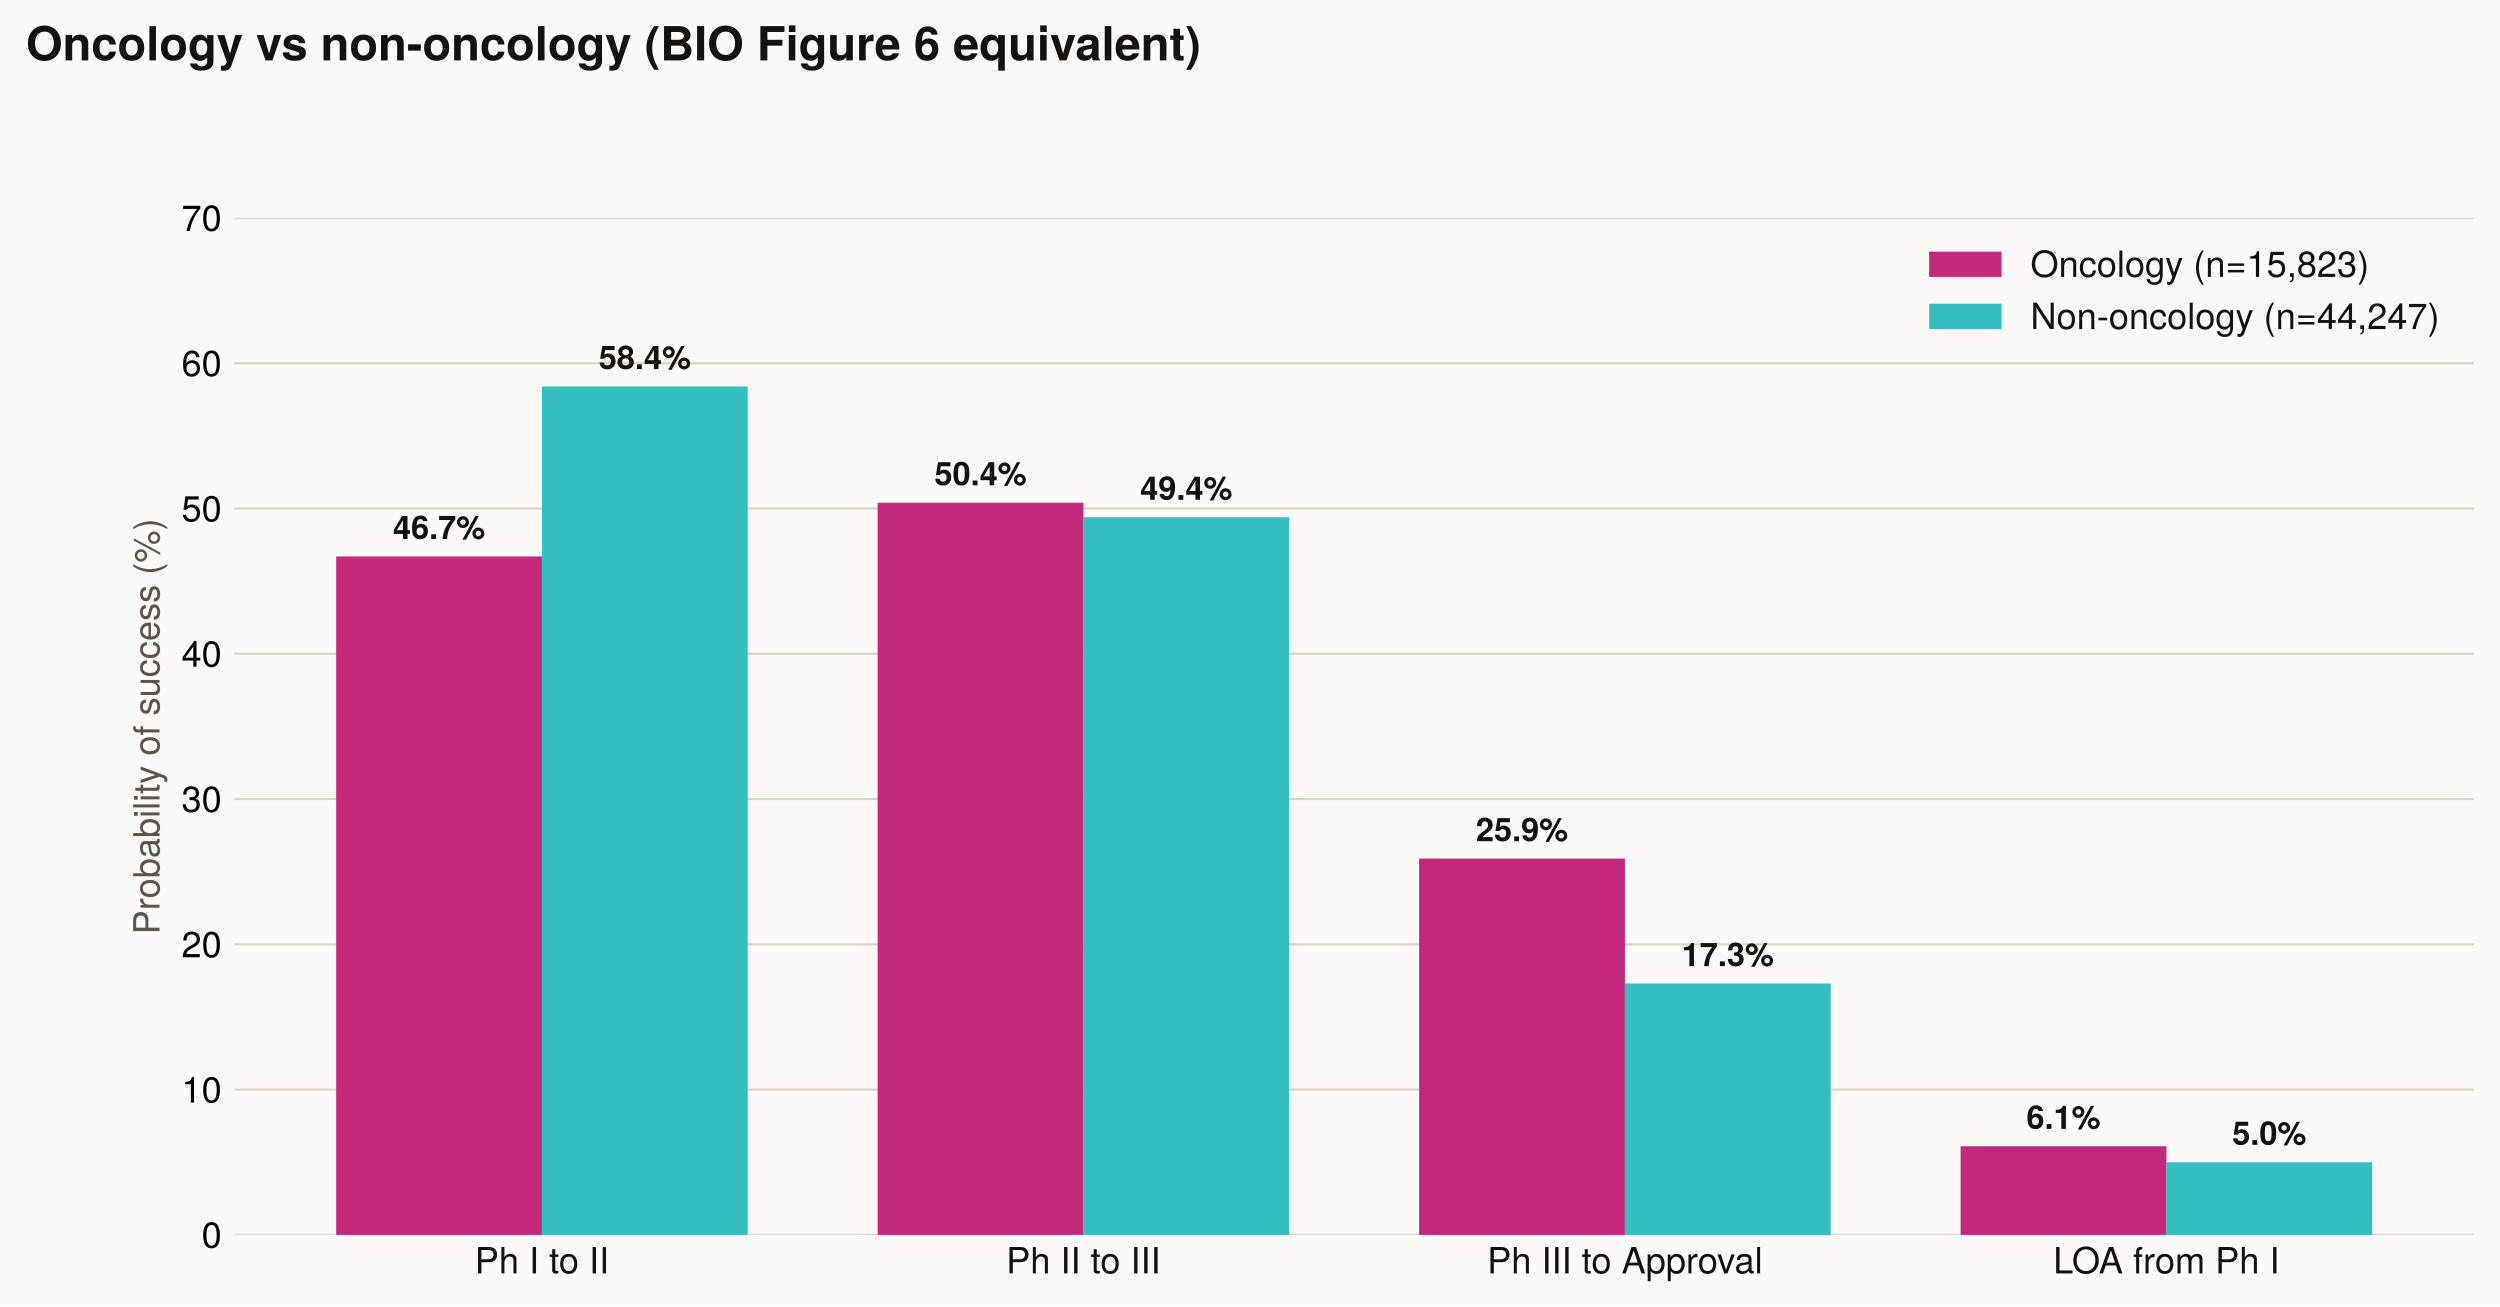
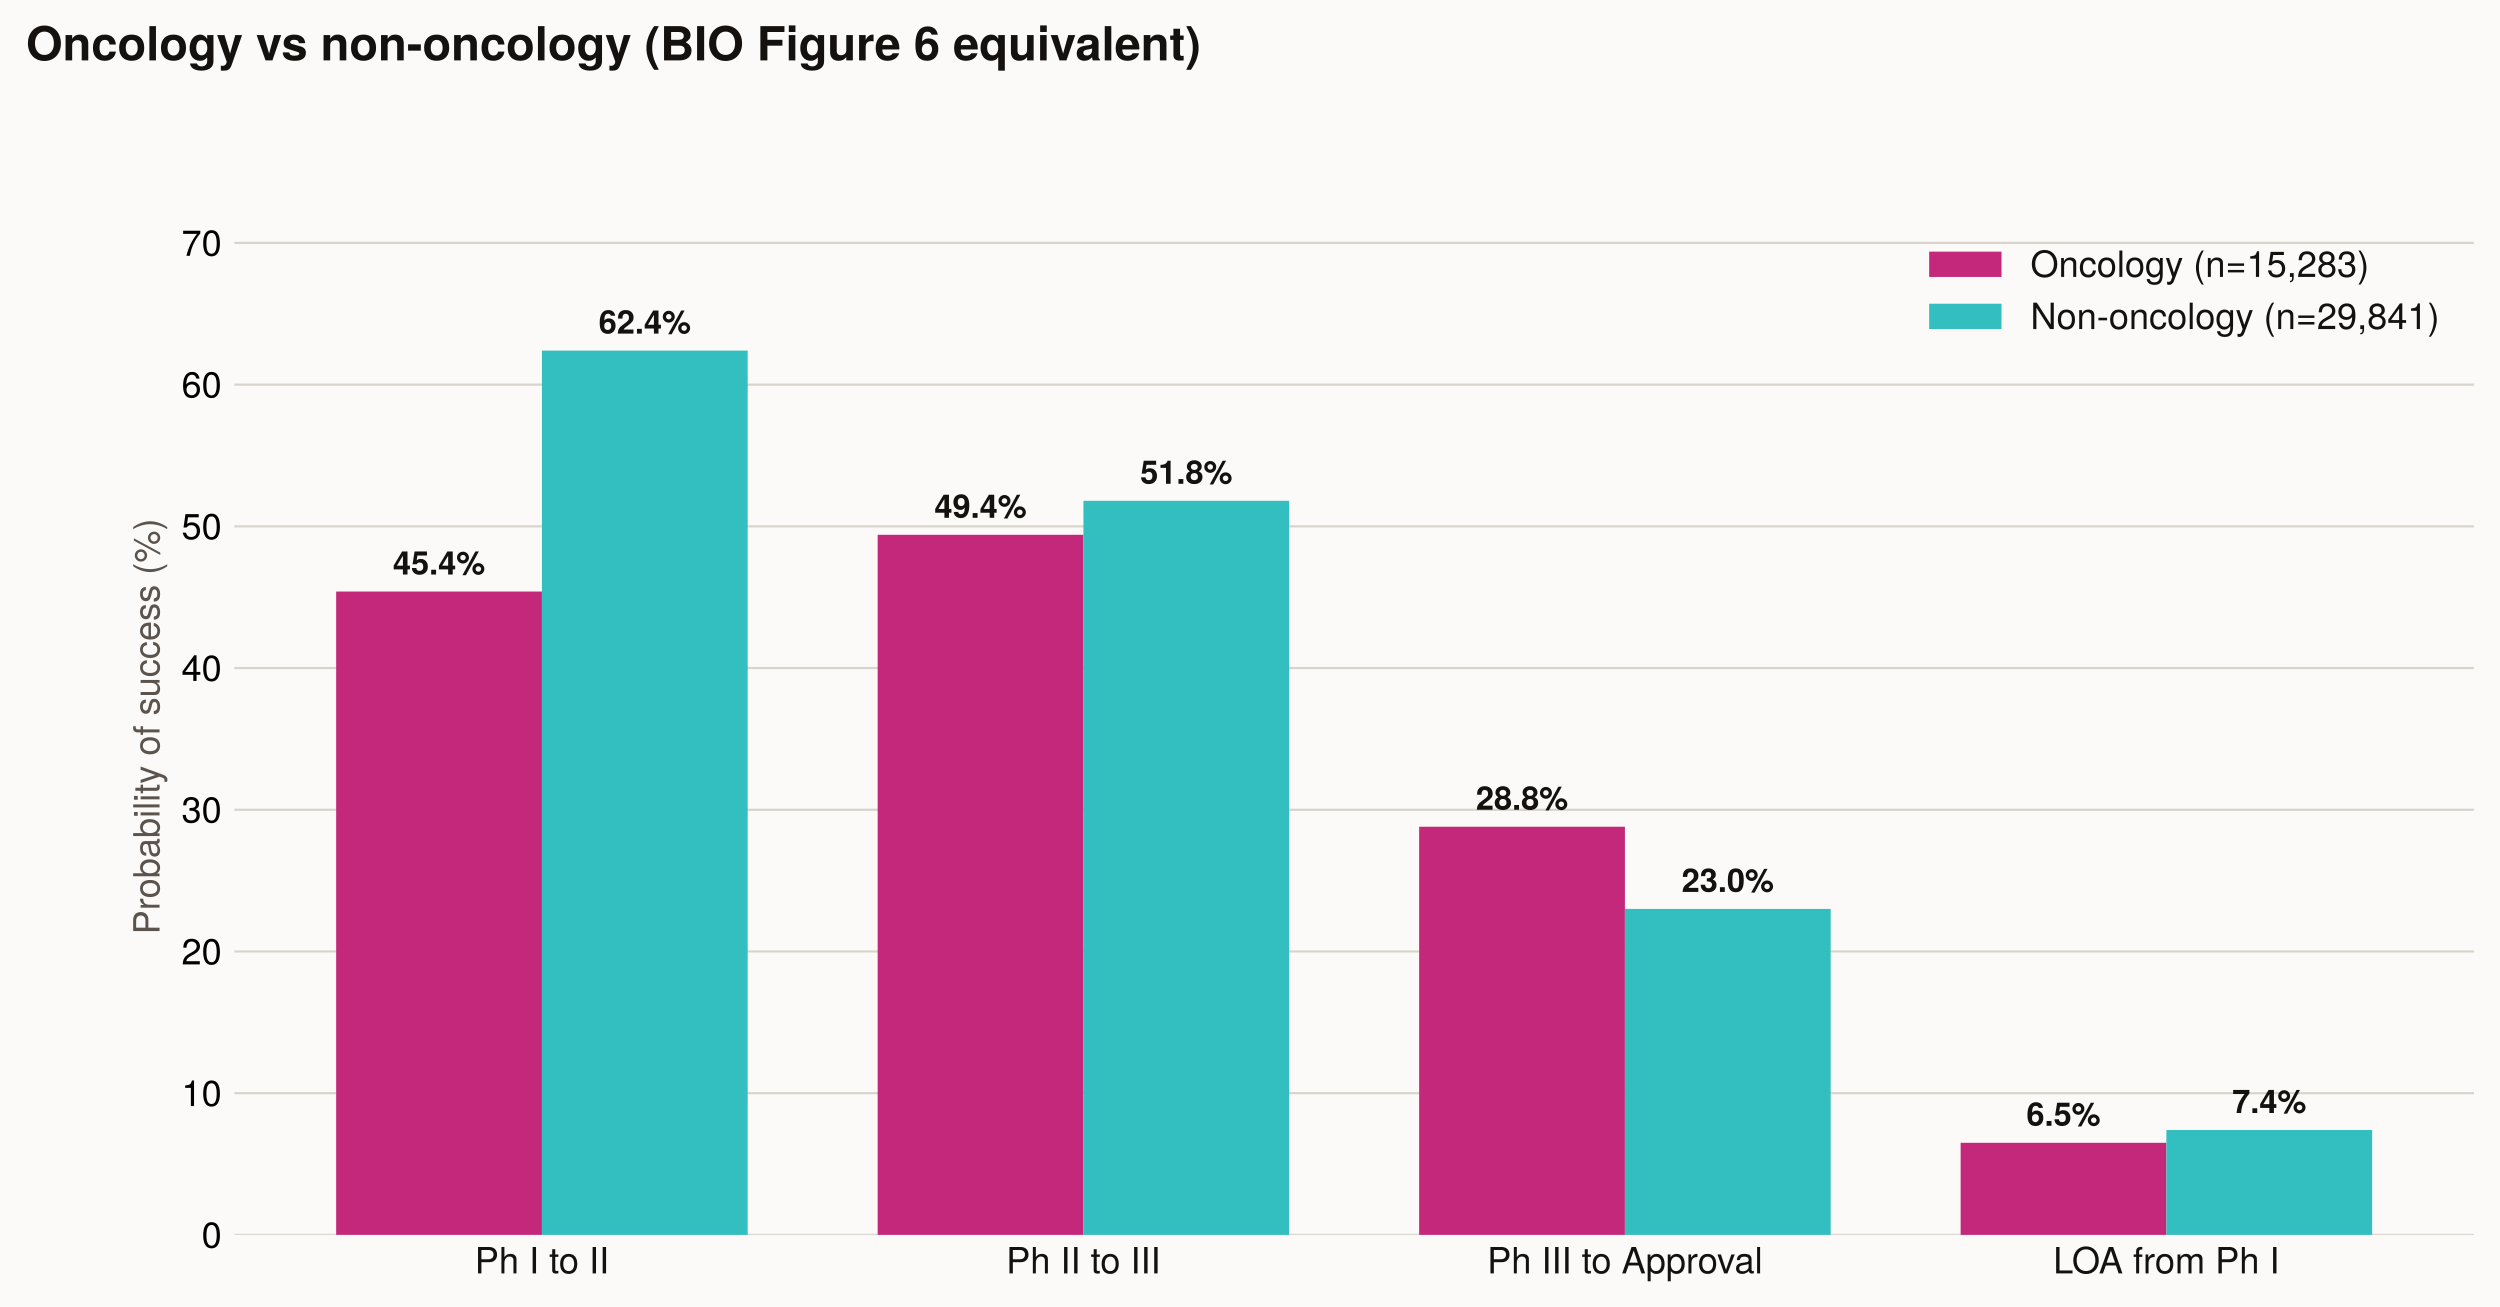
<svg xmlns="http://www.w3.org/2000/svg" width="691.2pt" height="361.233pt" viewBox="0 0 691.2 361.233" version="1.1">
  <defs>
    <style type="text/css">*{stroke-linejoin: round; stroke-linecap: butt}</style>
  </defs>
  <g id="figure_1">
    <g id="patch_1">
      <path d="M 0 361.233  L 691.2 361.233  L 691.2 0  L 0 0  z " style="fill: #fbfaf8" />
    </g>
    <g id="axes_1">
      <g id="patch_2">
        <path d="M 64.8 341.422  L 684 341.422  L 684 60.262  L 64.8 60.262  z " style="fill: #fbfaf8" />
      </g>
      <g id="matplotlib.axis_1">
        <g id="xtick_1">
          <g id="line2d_1" />
          <g id="text_1">
            <text style="font-size: 10px; font-family: 'Helvetica Neue'; text-anchor: middle; fill: #14110f" x="149.835" y="352.063" transform="rotate(-0 149.8352 352.0628)">Ph I to II</text>
          </g>
        </g>
        <g id="xtick_2">
          <g id="line2d_2" />
          <g id="text_2">
            <text style="font-size: 10px; font-family: 'Helvetica Neue'; text-anchor: middle; fill: #14110f" x="299.545" y="352.063" transform="rotate(-0 299.5451 352.0628)">Ph II to III</text>
          </g>
        </g>
        <g id="xtick_3">
          <g id="line2d_3" />
          <g id="text_3">
            <text style="font-size: 10px; font-family: 'Helvetica Neue'; text-anchor: middle; fill: #14110f" x="449.255" y="352.063" transform="rotate(-0 449.2549 352.0628)">Ph III to Approval</text>
          </g>
        </g>
        <g id="xtick_4">
          <g id="line2d_4" />
          <g id="text_4">
            <text style="font-size: 10px; font-family: 'Helvetica Neue'; text-anchor: middle; fill: #14110f" x="598.965" y="352.063" transform="rotate(-0 598.9648 352.0628)">LOA from Ph I</text>
          </g>
        </g>
      </g>
      <g id="matplotlib.axis_2">
        <g id="ytick_1">
          <g id="line2d_5">
-             <path d="M 64.8 341.422  L 684 341.422  " clip-path="url(#p831e9b8e4c)" style="fill: none; stroke: #d8d3cb; stroke-width: 0.6; stroke-linecap: square" />
+             <path d="M 64.8 341.422  L 684 341.422  " clip-path="url(#pa8b8d51b3c)" style="fill: none; stroke: #d8d3cb; stroke-width: 0.6; stroke-linecap: square" />
          </g>
          <g id="line2d_6" />
          <g id="text_5">
            <text style="font-size: 10px; font-family: 'Helvetica Neue'; text-anchor: end" x="61.3" y="344.993" transform="rotate(-0 61.3 344.9925)">0</text>
          </g>
        </g>
        <g id="ytick_2">
          <g id="line2d_7">
-             <path d="M 64.8 301.256  L 684 301.256  " clip-path="url(#p831e9b8e4c)" style="fill: none; stroke: #d8d3cb; stroke-width: 0.6; stroke-linecap: square" />
+             <path d="M 64.8 302.242  L 684 302.242  " clip-path="url(#pa8b8d51b3c)" style="fill: none; stroke: #d8d3cb; stroke-width: 0.6; stroke-linecap: square" />
          </g>
          <g id="line2d_8" />
          <g id="text_6">
-             <text style="font-size: 10px; font-family: 'Helvetica Neue'; text-anchor: end" x="61.3" y="304.827" transform="rotate(-0 61.3 304.8268)">10</text>
+             <text style="font-size: 10px; font-family: 'Helvetica Neue'; text-anchor: end" x="61.3" y="305.812" transform="rotate(-0 61.3 305.8119)">10</text>
          </g>
        </g>
        <g id="ytick_3">
          <g id="line2d_9">
-             <path d="M 64.8 261.091  L 684 261.091  " clip-path="url(#p831e9b8e4c)" style="fill: none; stroke: #d8d3cb; stroke-width: 0.6; stroke-linecap: square" />
+             <path d="M 64.8 263.061  L 684 263.061  " clip-path="url(#pa8b8d51b3c)" style="fill: none; stroke: #d8d3cb; stroke-width: 0.6; stroke-linecap: square" />
          </g>
          <g id="line2d_10" />
          <g id="text_7">
-             <text style="font-size: 10px; font-family: 'Helvetica Neue'; text-anchor: end" x="61.3" y="264.661" transform="rotate(-0 61.3 264.6611)">20</text>
+             <text style="font-size: 10px; font-family: 'Helvetica Neue'; text-anchor: end" x="61.3" y="266.631" transform="rotate(-0 61.3 266.6313)">20</text>
          </g>
        </g>
        <g id="ytick_4">
          <g id="line2d_11">
-             <path d="M 64.8 220.925  L 684 220.925  " clip-path="url(#p831e9b8e4c)" style="fill: none; stroke: #d8d3cb; stroke-width: 0.6; stroke-linecap: square" />
+             <path d="M 64.8 223.88  L 684 223.88  " clip-path="url(#pa8b8d51b3c)" style="fill: none; stroke: #d8d3cb; stroke-width: 0.6; stroke-linecap: square" />
          </g>
          <g id="line2d_12" />
          <g id="text_8">
-             <text style="font-size: 10px; font-family: 'Helvetica Neue'; text-anchor: end" x="61.3" y="224.495" transform="rotate(-0 61.3 224.4954)">30</text>
+             <text style="font-size: 10px; font-family: 'Helvetica Neue'; text-anchor: end" x="61.3" y="227.451" transform="rotate(-0 61.3 227.4507)">30</text>
          </g>
        </g>
        <g id="ytick_5">
          <g id="line2d_13">
-             <path d="M 64.8 180.759  L 684 180.759  " clip-path="url(#p831e9b8e4c)" style="fill: none; stroke: #d8d3cb; stroke-width: 0.6; stroke-linecap: square" />
+             <path d="M 64.8 184.7  L 684 184.7  " clip-path="url(#pa8b8d51b3c)" style="fill: none; stroke: #d8d3cb; stroke-width: 0.6; stroke-linecap: square" />
          </g>
          <g id="line2d_14" />
          <g id="text_9">
-             <text style="font-size: 10px; font-family: 'Helvetica Neue'; text-anchor: end" x="61.3" y="184.33" transform="rotate(-0 61.3 184.3296)">40</text>
+             <text style="font-size: 10px; font-family: 'Helvetica Neue'; text-anchor: end" x="61.3" y="188.27" transform="rotate(-0 61.3 188.2701)">40</text>
          </g>
        </g>
        <g id="ytick_6">
          <g id="line2d_15">
-             <path d="M 64.8 140.594  L 684 140.594  " clip-path="url(#p831e9b8e4c)" style="fill: none; stroke: #d8d3cb; stroke-width: 0.6; stroke-linecap: square" />
+             <path d="M 64.8 145.519  L 684 145.519  " clip-path="url(#pa8b8d51b3c)" style="fill: none; stroke: #d8d3cb; stroke-width: 0.6; stroke-linecap: square" />
          </g>
          <g id="line2d_16" />
          <g id="text_10">
-             <text style="font-size: 10px; font-family: 'Helvetica Neue'; text-anchor: end" x="61.3" y="144.164" transform="rotate(-0 61.3 144.1639)">50</text>
+             <text style="font-size: 10px; font-family: 'Helvetica Neue'; text-anchor: end" x="61.3" y="149.089" transform="rotate(-0 61.3 149.0895)">50</text>
          </g>
        </g>
        <g id="ytick_7">
          <g id="line2d_17">
-             <path d="M 64.8 100.428  L 684 100.428  " clip-path="url(#p831e9b8e4c)" style="fill: none; stroke: #d8d3cb; stroke-width: 0.6; stroke-linecap: square" />
+             <path d="M 64.8 106.339  L 684 106.339  " clip-path="url(#pa8b8d51b3c)" style="fill: none; stroke: #d8d3cb; stroke-width: 0.6; stroke-linecap: square" />
          </g>
          <g id="line2d_18" />
          <g id="text_11">
-             <text style="font-size: 10px; font-family: 'Helvetica Neue'; text-anchor: end" x="61.3" y="103.998" transform="rotate(-0 61.3 103.9982)">60</text>
+             <text style="font-size: 10px; font-family: 'Helvetica Neue'; text-anchor: end" x="61.3" y="109.909" transform="rotate(-0 61.3 109.9089)">60</text>
          </g>
        </g>
        <g id="ytick_8">
          <g id="line2d_19">
-             <path d="M 64.8 60.262  L 684 60.262  " clip-path="url(#p831e9b8e4c)" style="fill: none; stroke: #d8d3cb; stroke-width: 0.6; stroke-linecap: square" />
+             <path d="M 64.8 67.158  L 684 67.158  " clip-path="url(#pa8b8d51b3c)" style="fill: none; stroke: #d8d3cb; stroke-width: 0.6; stroke-linecap: square" />
          </g>
          <g id="line2d_20" />
          <g id="text_12">
-             <text style="font-size: 10px; font-family: 'Helvetica Neue'; text-anchor: end" x="61.3" y="63.833" transform="rotate(-0 61.3 63.8325)">70</text>
+             <text style="font-size: 10px; font-family: 'Helvetica Neue'; text-anchor: end" x="61.3" y="70.728" transform="rotate(-0 61.3 70.72829)">70</text>
          </g>
        </g>
        <g id="text_13">
          <text style="font-size: 10px; font-family: 'Helvetica Neue'; text-anchor: middle; fill: #5b544e" x="44.111" y="200.842" transform="rotate(-90 44.11094 200.8422)">Probability of success (%)</text>
        </g>
      </g>
      <g id="patch_3">
-         <path d="M 92.945 341.422  L 149.835 341.422  L 149.835 153.848  L 92.945 153.848  z " clip-path="url(#p831e9b8e4c)" style="fill: #c4287a" />
+         <path d="M 92.945 341.422  L 149.835 341.422  L 149.835 163.542  L 92.945 163.542  z " clip-path="url(#pa8b8d51b3c)" style="fill: #c4287a" />
      </g>
      <g id="patch_4">
-         <path d="M 242.655 341.422  L 299.545 341.422  L 299.545 138.987  L 242.655 138.987  z " clip-path="url(#p831e9b8e4c)" style="fill: #c4287a" />
+         <path d="M 242.655 341.422  L 299.545 341.422  L 299.545 147.87  L 242.655 147.87  z " clip-path="url(#pa8b8d51b3c)" style="fill: #c4287a" />
      </g>
      <g id="patch_5">
-         <path d="M 392.365 341.422  L 449.255 341.422  L 449.255 237.393  L 392.365 237.393  z " clip-path="url(#p831e9b8e4c)" style="fill: #c4287a" />
+         <path d="M 392.365 341.422  L 449.255 341.422  L 449.255 228.582  L 392.365 228.582  z " clip-path="url(#pa8b8d51b3c)" style="fill: #c4287a" />
      </g>
      <g id="patch_6">
-         <path d="M 542.075 341.422  L 598.965 341.422  L 598.965 316.921  L 542.075 316.921  z " clip-path="url(#p831e9b8e4c)" style="fill: #c4287a" />
+         <path d="M 542.075 341.422  L 598.965 341.422  L 598.965 315.955  L 542.075 315.955  z " clip-path="url(#pa8b8d51b3c)" style="fill: #c4287a" />
      </g>
      <g id="text_14">
-         <text style="font-weight: 700; font-size: 9px; font-family: 'Helvetica Neue'; text-anchor: middle; fill: #14110f" x="121.39" y="149.028" transform="rotate(-0 121.3903 149.0284)">46.7%</text>
+         <text style="font-weight: 700; font-size: 9px; font-family: 'Helvetica Neue'; text-anchor: middle; fill: #14110f" x="121.39" y="158.841" transform="rotate(-0 121.3903 158.8406)">45.4%</text>
      </g>
      <g id="text_15">
-         <text style="font-weight: 700; font-size: 9px; font-family: 'Helvetica Neue'; text-anchor: middle; fill: #14110f" x="271.1" y="134.167" transform="rotate(-0 271.1002 134.1671)">50.4%</text>
+         <text style="font-weight: 700; font-size: 9px; font-family: 'Helvetica Neue'; text-anchor: middle; fill: #14110f" x="271.1" y="143.168" transform="rotate(-0 271.1002 143.1683)">49.4%</text>
      </g>
      <g id="text_16">
-         <text style="font-weight: 700; font-size: 9px; font-family: 'Helvetica Neue'; text-anchor: middle; fill: #14110f" x="420.81" y="232.573" transform="rotate(-0 420.8101 232.5731)">25.9%</text>
+         <text style="font-weight: 700; font-size: 9px; font-family: 'Helvetica Neue'; text-anchor: middle; fill: #14110f" x="420.81" y="223.88" transform="rotate(-0 420.8101 223.8804)">28.8%</text>
      </g>
      <g id="text_17">
-         <text style="font-weight: 700; font-size: 9px; font-family: 'Helvetica Neue'; text-anchor: middle; fill: #14110f" x="570.52" y="312.101" transform="rotate(-0 570.5199 312.1012)">6.1%</text>
+         <text style="font-weight: 700; font-size: 9px; font-family: 'Helvetica Neue'; text-anchor: middle; fill: #14110f" x="570.52" y="311.253" transform="rotate(-0 570.5199 311.2531)">6.5%</text>
      </g>
      <g id="patch_7">
-         <path d="M 149.835 341.422  L 206.725 341.422  L 206.725 106.854  L 149.835 106.854  z " clip-path="url(#p831e9b8e4c)" style="fill: #33bfbf" />
+         <path d="M 149.835 341.422  L 206.725 341.422  L 206.725 96.935  L 149.835 96.935  z " clip-path="url(#pa8b8d51b3c)" style="fill: #33bfbf" />
      </g>
      <g id="patch_8">
-         <path d="M 299.545 341.422  L 356.435 341.422  L 356.435 143.004  L 299.545 143.004  z " clip-path="url(#p831e9b8e4c)" style="fill: #33bfbf" />
+         <path d="M 299.545 341.422  L 356.435 341.422  L 356.435 138.467  L 299.545 138.467  z " clip-path="url(#pa8b8d51b3c)" style="fill: #33bfbf" />
      </g>
      <g id="patch_9">
-         <path d="M 449.255 341.422  L 506.145 341.422  L 506.145 271.936  L 449.255 271.936  z " clip-path="url(#p831e9b8e4c)" style="fill: #33bfbf" />
+         <path d="M 449.255 341.422  L 506.145 341.422  L 506.145 251.307  L 449.255 251.307  z " clip-path="url(#pa8b8d51b3c)" style="fill: #33bfbf" />
      </g>
      <g id="patch_10">
-         <path d="M 598.965 341.422  L 655.855 341.422  L 655.855 321.339  L 598.965 321.339  z " clip-path="url(#p831e9b8e4c)" style="fill: #33bfbf" />
+         <path d="M 598.965 341.422  L 655.855 341.422  L 655.855 312.429  L 598.965 312.429  z " clip-path="url(#pa8b8d51b3c)" style="fill: #33bfbf" />
      </g>
      <g id="text_18">
-         <text style="font-weight: 700; font-size: 9px; font-family: 'Helvetica Neue'; text-anchor: middle; fill: #14110f" x="178.28" y="102.035" transform="rotate(-0 178.2801 102.0345)">58.4%</text>
+         <text style="font-weight: 700; font-size: 9px; font-family: 'Helvetica Neue'; text-anchor: middle; fill: #14110f" x="178.28" y="92.234" transform="rotate(-0 178.2801 92.23356)">62.4%</text>
      </g>
      <g id="text_19">
-         <text style="font-weight: 700; font-size: 9px; font-family: 'Helvetica Neue'; text-anchor: middle; fill: #14110f" x="327.99" y="138.184" transform="rotate(-0 327.9899 138.1837)">49.4%</text>
+         <text style="font-weight: 700; font-size: 9px; font-family: 'Helvetica Neue'; text-anchor: middle; fill: #14110f" x="327.99" y="133.765" transform="rotate(-0 327.9899 133.765)">51.8%</text>
      </g>
      <g id="text_20">
-         <text style="font-weight: 700; font-size: 9px; font-family: 'Helvetica Neue'; text-anchor: middle; fill: #14110f" x="477.7" y="267.116" transform="rotate(-0 477.6998 267.1156)">17.3%</text>
+         <text style="font-weight: 700; font-size: 9px; font-family: 'Helvetica Neue'; text-anchor: middle; fill: #14110f" x="477.7" y="246.605" transform="rotate(-0 477.6998 246.6051)">23.0%</text>
      </g>
      <g id="text_21">
-         <text style="font-weight: 700; font-size: 9px; font-family: 'Helvetica Neue'; text-anchor: middle; fill: #14110f" x="627.41" y="316.519" transform="rotate(-0 627.4097 316.5194)">5.0%</text>
+         <text style="font-weight: 700; font-size: 9px; font-family: 'Helvetica Neue'; text-anchor: middle; fill: #14110f" x="627.41" y="307.727" transform="rotate(-0 627.4097 307.7269)">7.4%</text>
      </g>
      <g id="legend_1">
        <g id="patch_11">
          <path d="M 533.38 76.572  L 553.38 76.572  L 553.38 69.572  L 533.38 69.572  z " style="fill: #c4287a" />
        </g>
        <g id="text_22">
-           <text style="font-size: 10px; font-family: 'Helvetica Neue'; text-anchor: start; fill: #14110f" x="561.38" y="76.572" transform="rotate(-0 561.3797 76.57156)">Oncology (n=15,823)</text>
+           <text style="font-size: 10px; font-family: 'Helvetica Neue'; text-anchor: start; fill: #14110f" x="561.38" y="76.572" transform="rotate(-0 561.3797 76.57156)">Oncology (n=15,283)</text>
        </g>
        <g id="patch_12">
          <path d="M 533.38 90.972  L 553.38 90.972  L 553.38 83.972  L 533.38 83.972  z " style="fill: #33bfbf" />
        </g>
        <g id="text_23">
-           <text style="font-size: 10px; font-family: 'Helvetica Neue'; text-anchor: start; fill: #14110f" x="561.38" y="90.972" transform="rotate(-0 561.3797 90.97156)">Non-oncology (n=44,247)</text>
+           <text style="font-size: 10px; font-family: 'Helvetica Neue'; text-anchor: start; fill: #14110f" x="561.38" y="90.972" transform="rotate(-0 561.3797 90.97156)">Non-oncology (n=29,841)</text>
        </g>
      </g>
    </g>
    <g id="text_24">
      <text style="font-weight: 700; font-size: 13px; font-family: 'Helvetica Neue'; text-anchor: start; fill: #14110f" x="7.2" y="16.702" transform="rotate(-0 7.2 16.70219)">Oncology vs non-oncology  (BIO Figure 6 equivalent)</text>
    </g>
  </g>
  <defs>
-     <clipPath id="p831e9b8e4c">
+     <clipPath id="pa8b8d51b3c">
      <rect x="64.8" y="60.262" width="619.2" height="281.16" />
    </clipPath>
  </defs>
</svg>
